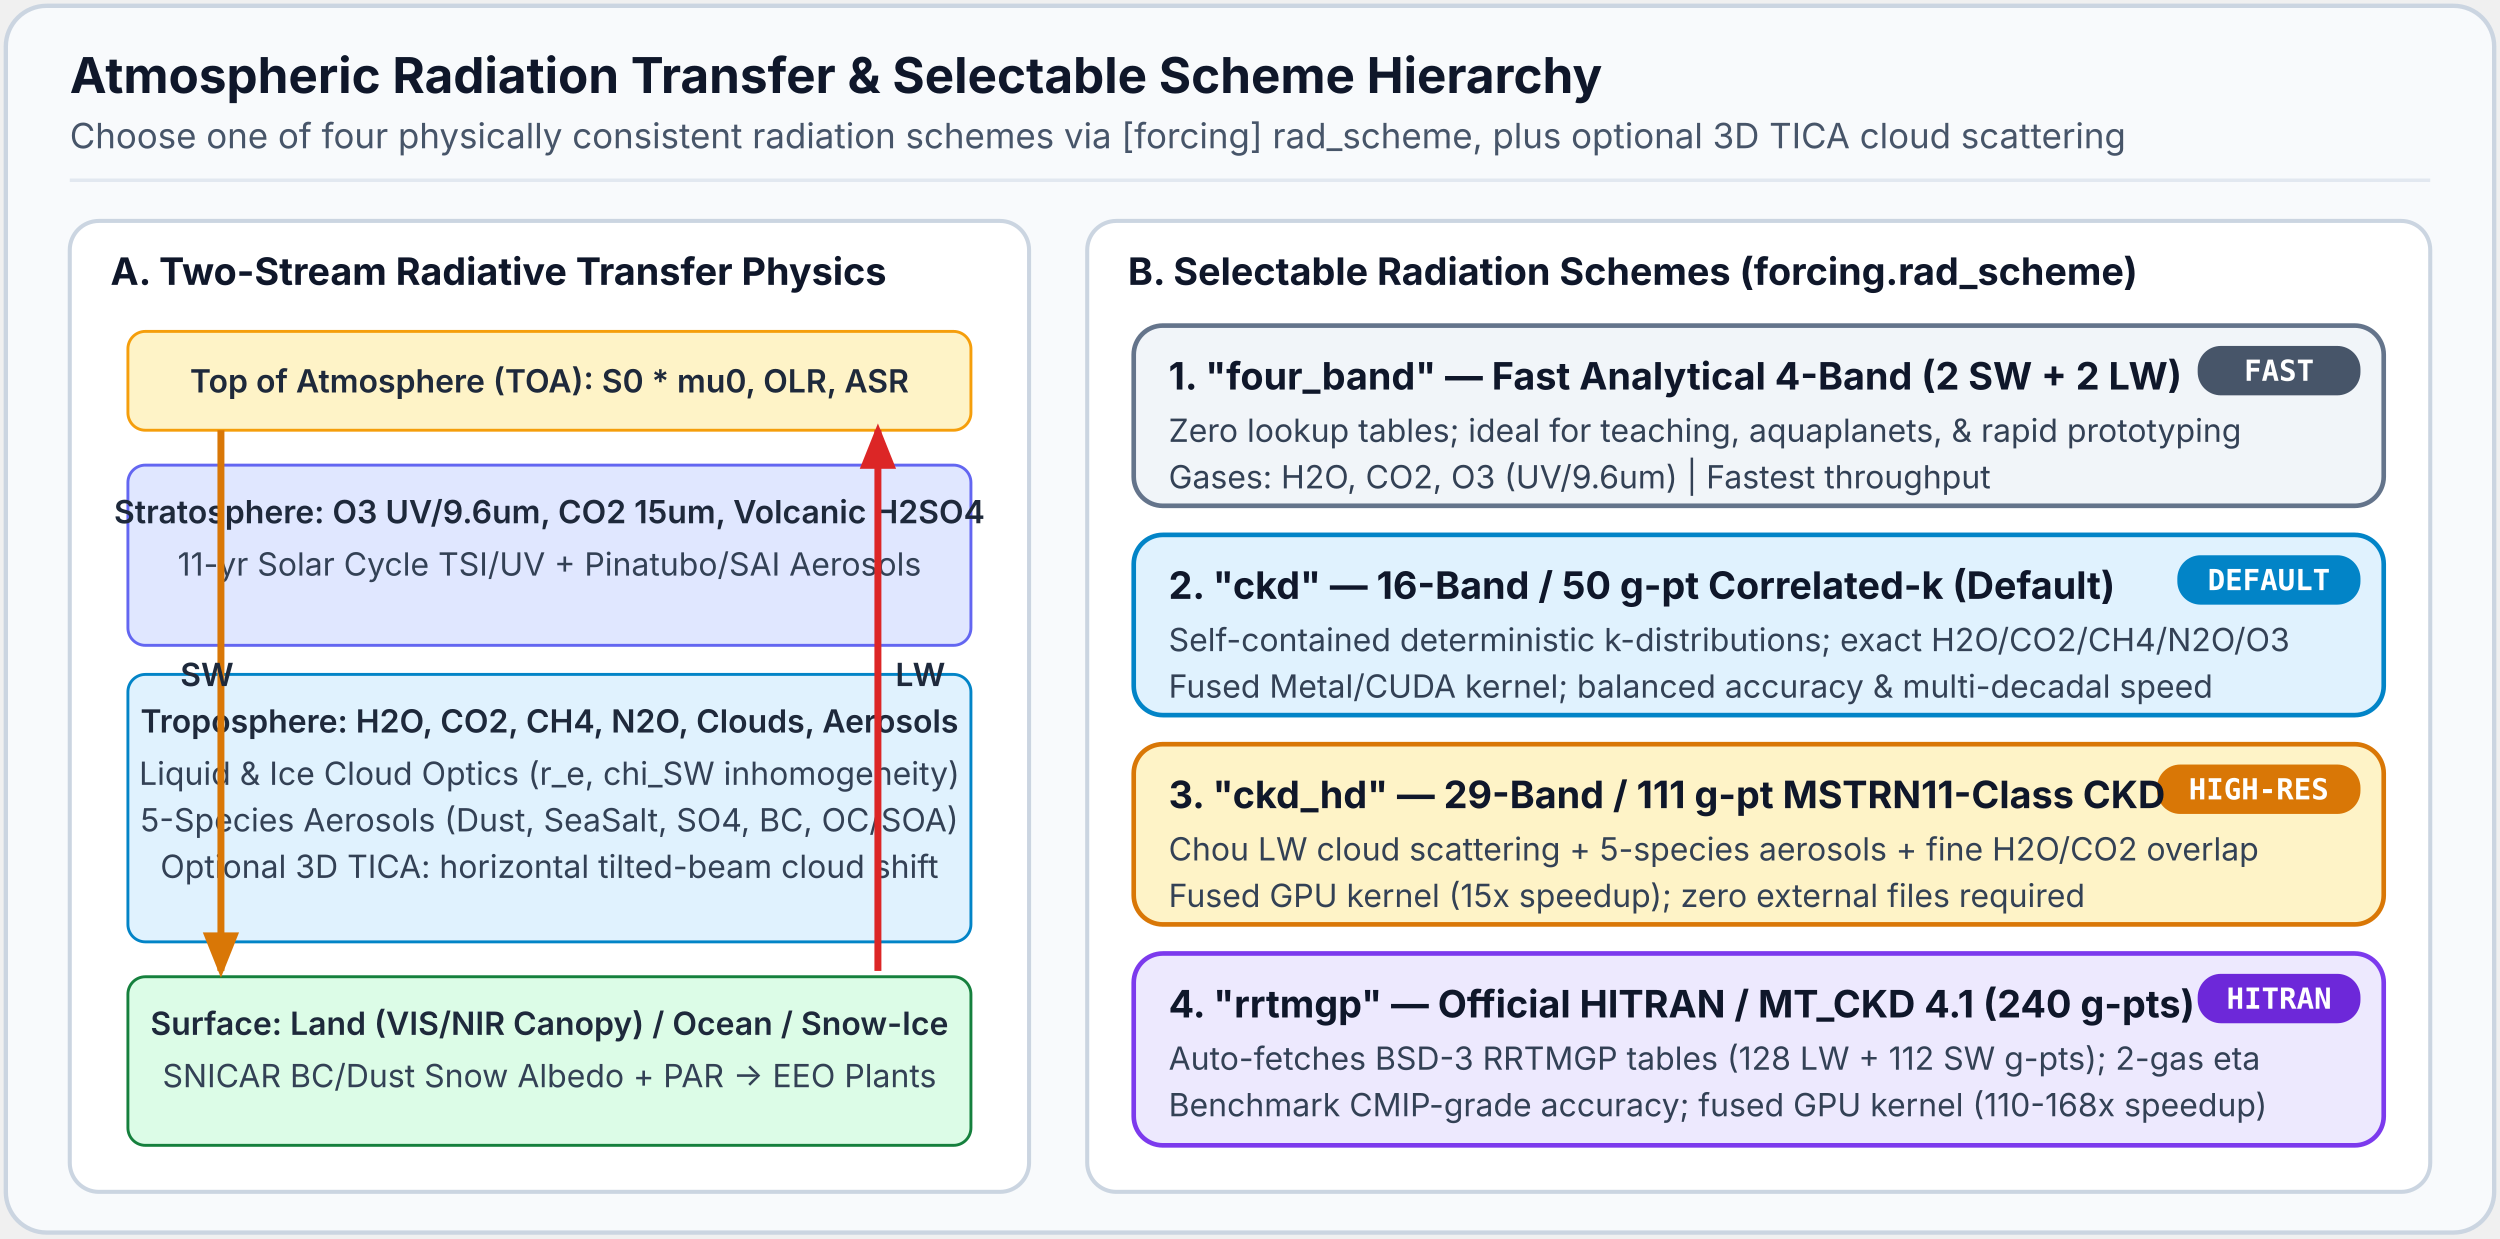
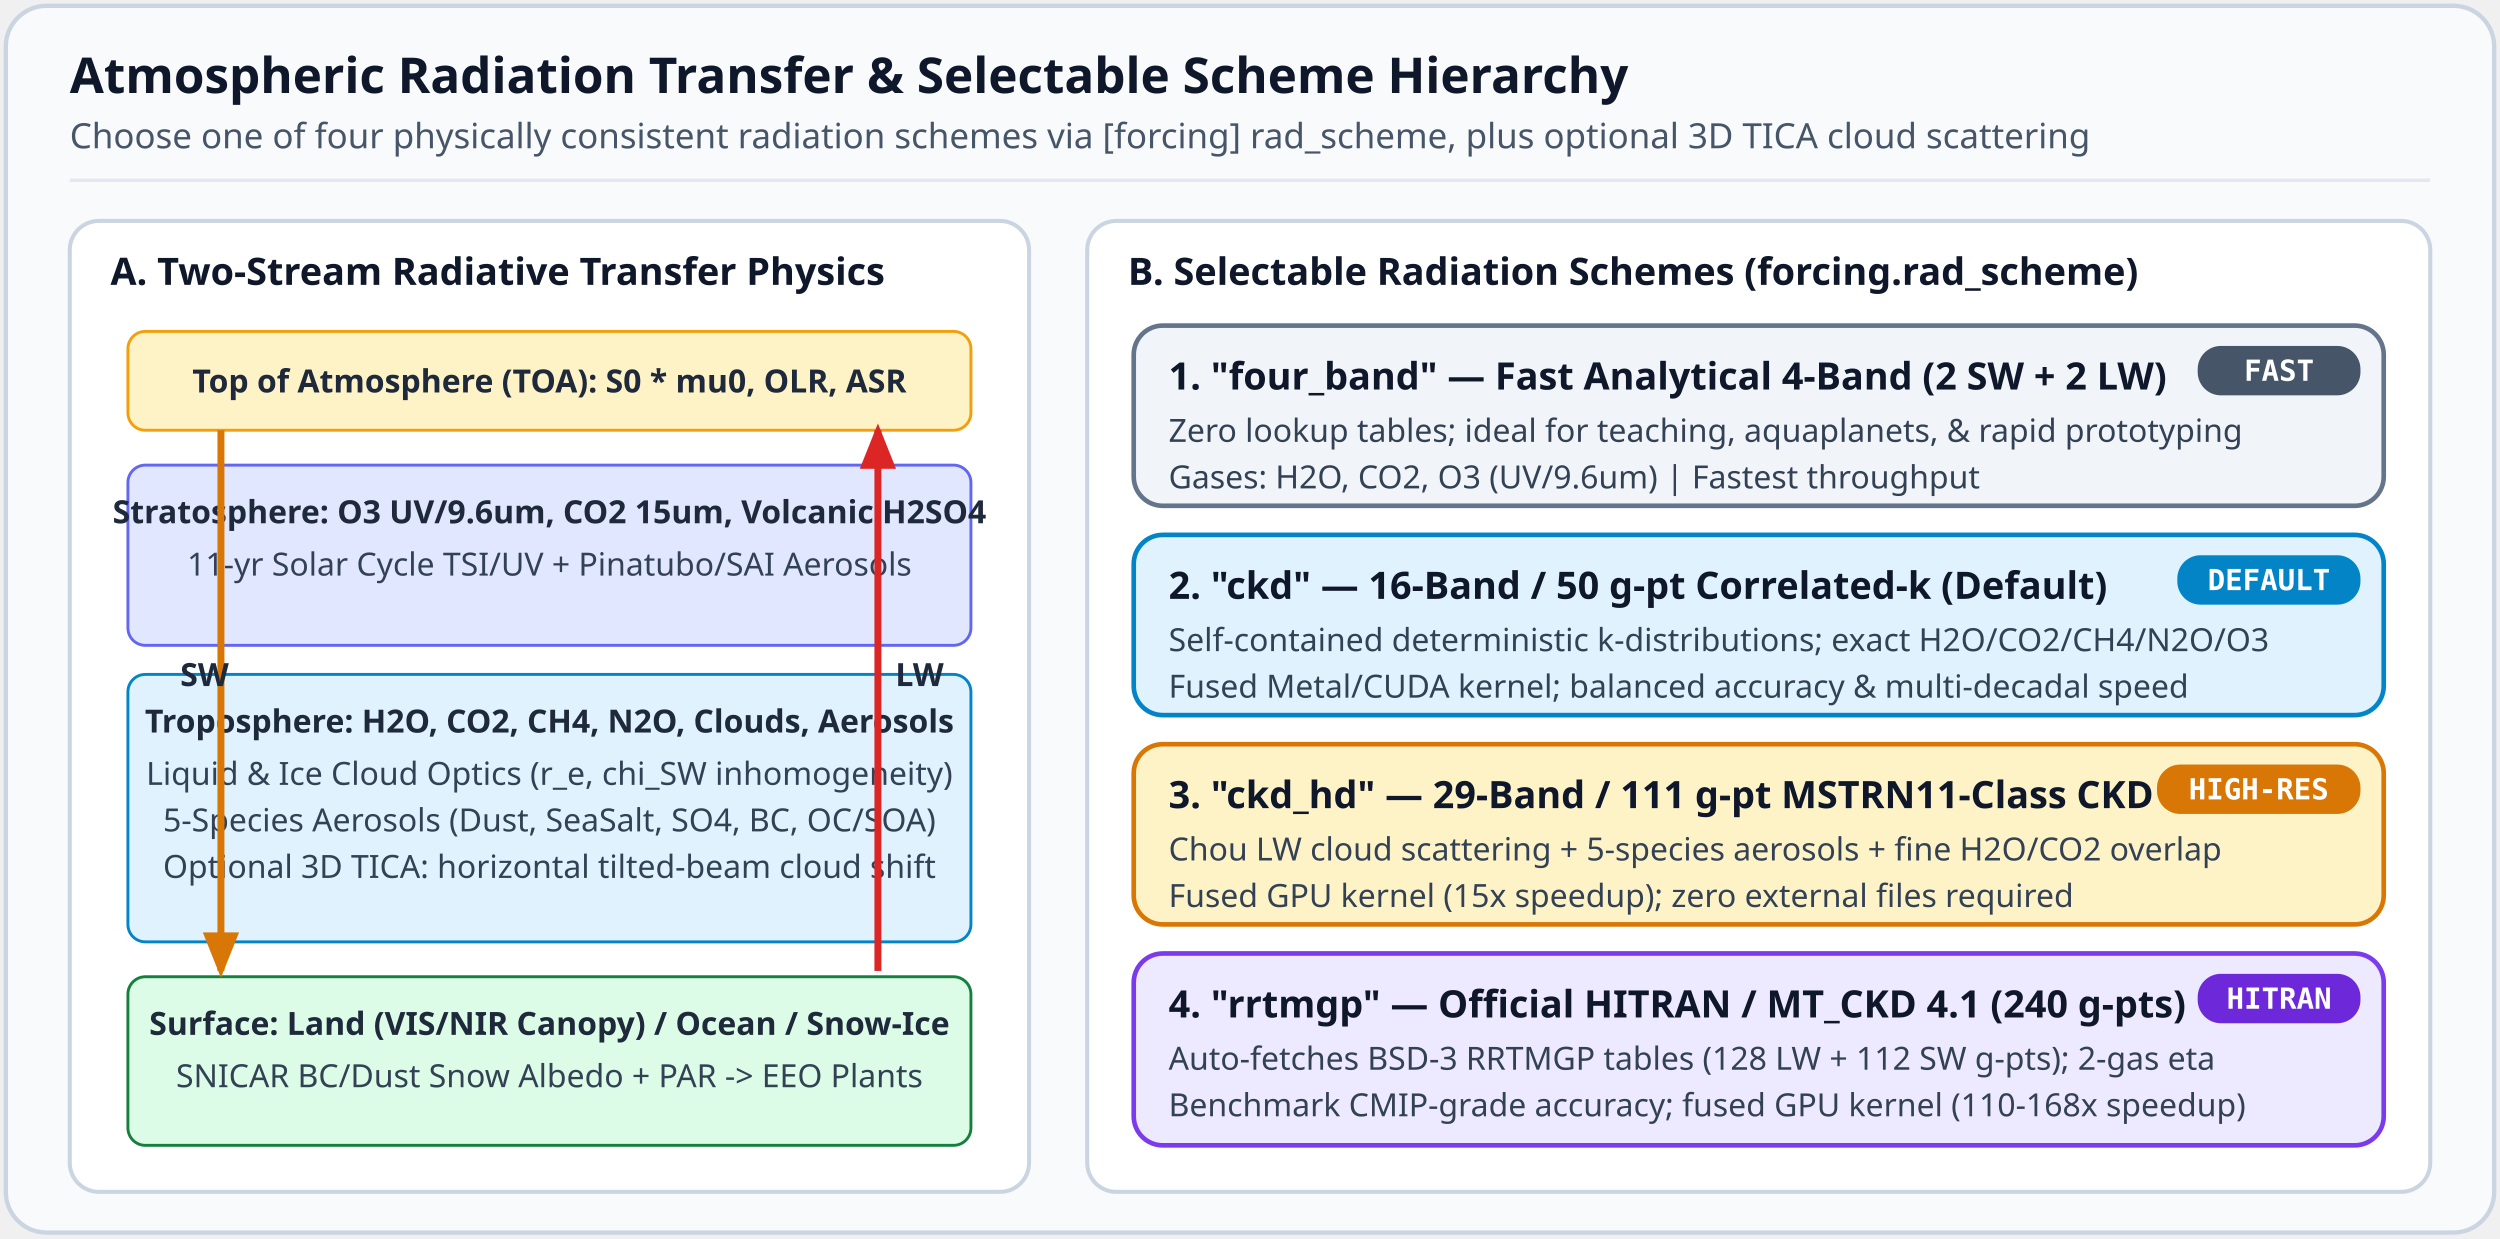
<svg xmlns="http://www.w3.org/2000/svg" viewBox="0 0 860 426" width="860" height="426" role="img" aria-label="Atmospheric Radiation Transfer &amp; Selectable Scheme Hierarchy">
  <defs>
    <style>
      .bg { fill: #f8fafc; stroke: #cbd5e1; stroke-width: 1.5; rx: 14; }
-       .title { font: 700 17px -apple-system, BlinkMacSystemFont, "Segoe UI", "Hiragino Sans", sans-serif; fill: #0f172a; }
-       .sub { font: 400 12px -apple-system, BlinkMacSystemFont, "Segoe UI", "Hiragino Sans", sans-serif; fill: #475569; }
-       .box-t { font: 700 13px -apple-system, BlinkMacSystemFont, "Segoe UI", "Hiragino Sans", sans-serif; fill: #0f172a; }
-       .box-s { font: 400 11px -apple-system, BlinkMacSystemFont, "Segoe UI", "Hiragino Sans", sans-serif; fill: #334155; }
-       .mono { font: 600 11px ui-monospace, SFMono-Regular, Menlo, monospace; fill: #0f172a; }
-       .lbl { font: 600 11px -apple-system, BlinkMacSystemFont, "Segoe UI", "Hiragino Sans", sans-serif; fill: #1e293b; }
-       .badge { font: 700 10px ui-monospace, SFMono-Regular, Menlo, monospace; fill: #ffffff; }
+       .title { font: 700 17px "Noto Sans", "Noto Sans JP", "Hiragino Sans", sans-serif; fill: #0f172a; }
+       .sub { font: 400 12px "Noto Sans", "Noto Sans JP", "Hiragino Sans", sans-serif; fill: #475569; }
+       .box-t { font: 700 13px "Noto Sans", "Noto Sans JP", "Hiragino Sans", sans-serif; fill: #0f172a; }
+       .box-s { font: 400 11px "Noto Sans", "Noto Sans JP", "Hiragino Sans", sans-serif; fill: #334155; }
+       .mono { font: 600 11px "Source Code Pro", ui-monospace, SFMono-Regular, Menlo, monospace; fill: #0f172a; }
+       .lbl { font: 600 11px "Noto Sans", "Noto Sans JP", "Hiragino Sans", sans-serif; fill: #1e293b; }
+       .badge { font: 700 10px "Source Code Pro", ui-monospace, SFMono-Regular, Menlo, monospace; fill: #ffffff; }
    </style>
    <marker id="arr" viewBox="0 0 10 10" refX="8.5" refY="5" markerWidth="6.5" markerHeight="6.5" orient="auto-start-reverse">
      <path d="M 0 1 L 10 5 L 0 9 z" fill="#334155" />
    </marker>
    <marker id="arr-blue" viewBox="0 0 10 10" refX="8.5" refY="5" markerWidth="6.5" markerHeight="6.5" orient="auto-start-reverse">
      <path d="M 0 1 L 10 5 L 0 9 z" fill="#0284c7" />
    </marker>
    <marker id="arr-red" viewBox="0 0 10 10" refX="8.5" refY="5" markerWidth="6.5" markerHeight="6.5" orient="auto-start-reverse">
      <path d="M 0 1 L 10 5 L 0 9 z" fill="#dc2626" />
    </marker>
    <marker id="arr-green" viewBox="0 0 10 10" refX="8.5" refY="5" markerWidth="6.5" markerHeight="6.5" orient="auto-start-reverse">
      <path d="M 0 1 L 10 5 L 0 9 z" fill="#15803d" />
    </marker>
    <marker id="arr-amber" viewBox="0 0 10 10" refX="8.5" refY="5" markerWidth="6.5" markerHeight="6.5" orient="auto-start-reverse">
      <path d="M 0 1 L 10 5 L 0 9 z" fill="#d97706" />
    </marker>
  </defs>
  <rect class="bg" x="2" y="2" width="856" height="422" rx="14" />
  <text class="title" x="24" y="32">Atmospheric Radiation Transfer &amp; Selectable Scheme Hierarchy</text>
  <text class="sub" x="24" y="51">Choose one of four physically consistent radiation schemes via [forcing] rad_scheme, plus optional 3D TICA cloud scattering</text>
  <line x1="24" y1="62" x2="836" y2="62" stroke="#e2e8f0" stroke-width="1.2" />
  <rect x="24" y="76" width="330" height="334" rx="10" fill="#ffffff" stroke="#cbd5e1" stroke-width="1.4" />
  <text class="box-t" x="38" y="98">A. Two-Stream Radiative Transfer Physics</text>
  <rect x="44" y="114" width="290" height="34" rx="6" fill="#fef3c7" stroke="#f59e0b" />
  <text class="lbl" x="189" y="135" text-anchor="middle">Top of Atmosphere (TOA): S0 * mu0, OLR, ASR</text>
  <rect x="44" y="160" width="290" height="62" rx="6" fill="#e0e7ff" stroke="#6366f1" />
  <text class="lbl" x="189" y="180" text-anchor="middle">Stratosphere: O3 UV/9.6um, CO2 15um, Volcanic H2SO4</text>
  <text class="box-s" x="189" y="198" text-anchor="middle">11-yr Solar Cycle TSI/UV + Pinatubo/SAI Aerosols</text>
  <rect x="44" y="232" width="290" height="92" rx="6" fill="#e0f2fe" stroke="#0284c7" />
  <text class="lbl" x="189" y="252" text-anchor="middle">Troposphere: H2O, CO2, CH4, N2O, Clouds, Aerosols</text>
  <text class="box-s" x="189" y="270" text-anchor="middle">Liquid &amp; Ice Cloud Optics (r_e, chi_SW inhomogeneity)</text>
  <text class="box-s" x="189" y="286" text-anchor="middle">5-Species Aerosols (Dust, SeaSalt, SO4, BC, OC/SOA)</text>
  <text class="box-s" x="189" y="302" text-anchor="middle">Optional 3D TICA: horizontal tilted-beam cloud shift</text>
  <rect x="44" y="336" width="290" height="58" rx="6" fill="#dcfce7" stroke="#15803d" />
  <text class="lbl" x="189" y="356" text-anchor="middle">Surface: Land (VIS/NIR Canopy) / Ocean / Snow-Ice</text>
  <text class="box-s" x="189" y="374" text-anchor="middle">SNICAR BC/Dust Snow Albedo + PAR -&gt; EEO Plants</text>
  <line x1="76" y1="148" x2="76" y2="334" stroke="#d97706" stroke-width="2.4" marker-end="url(#arr-amber)" />
  <text class="lbl" x="62" y="236" fill="#b45309">SW</text>
  <line x1="302" y1="334" x2="302" y2="148" stroke="#dc2626" stroke-width="2.4" marker-end="url(#arr-red)" />
  <text class="lbl" x="308" y="236" fill="#b91c1c">LW</text>
  <rect x="374" y="76" width="462" height="334" rx="10" fill="#ffffff" stroke="#cbd5e1" stroke-width="1.4" />
  <text class="box-t" x="388" y="98">B. Selectable Radiation Schemes (forcing.rad_scheme)</text>
  <rect x="390" y="112" width="430" height="62" rx="10" fill="#f1f5f9" stroke="#64748b" stroke-width="1.6" />
  <rect x="756" y="119" width="56" height="17" rx="8" fill="#475569" />
  <text class="badge" x="784.0" y="131" text-anchor="middle">FAST</text>
  <text class="box-t" x="402" y="134">1. "four_band" — Fast Analytical 4-Band (2 SW + 2 LW)</text>
  <text class="box-s" x="402" y="152">Zero lookup tables; ideal for teaching, aquaplanets, &amp; rapid prototyping</text>
  <text class="box-s" x="402" y="168">Gases: H2O, CO2, O3 (UV/9.6um)  |  Fastest throughput</text>
  <rect x="390" y="184" width="430" height="62" rx="10" fill="#e0f2fe" stroke="#0284c7" stroke-width="1.6" />
  <rect x="749" y="191" width="63" height="17" rx="8" fill="#0284c7" />
  <text class="badge" x="780.5" y="203" text-anchor="middle">DEFAULT</text>
  <text class="box-t" x="402" y="206">2. "ckd" — 16-Band / 50 g-pt Correlated-k (Default)</text>
  <text class="box-s" x="402" y="224">Self-contained deterministic k-distributions; exact H2O/CO2/CH4/N2O/O3</text>
  <text class="box-s" x="402" y="240">Fused Metal/CUDA kernel; balanced accuracy &amp; multi-decadal speed</text>
  <rect x="390" y="256" width="430" height="62" rx="10" fill="#fef3c7" stroke="#d97706" stroke-width="1.6" />
  <rect x="742" y="263" width="70" height="17" rx="8" fill="#d97706" />
  <text class="badge" x="777.0" y="275" text-anchor="middle">HIGH-RES</text>
  <text class="box-t" x="402" y="278">3. "ckd_hd" — 29-Band / 111 g-pt MSTRN11-Class CKD</text>
  <text class="box-s" x="402" y="296">Chou LW cloud scattering + 5-species aerosols + fine H2O/CO2 overlap</text>
  <text class="box-s" x="402" y="312">Fused GPU kernel (15x speedup); zero external files required</text>
  <rect x="390" y="328" width="430" height="66" rx="10" fill="#ede9fe" stroke="#7c3aed" stroke-width="1.6" />
  <rect x="756" y="335" width="56" height="17" rx="8" fill="#6d28d9" />
  <text class="badge" x="784.0" y="347" text-anchor="middle">HITRAN</text>
  <text class="box-t" x="402" y="350">4. "rrtmgp" — Official HITRAN / MT_CKD 4.1 (240 g-pts)</text>
  <text class="box-s" x="402" y="368">Auto-fetches BSD-3 RRTMGP tables (128 LW + 112 SW g-pts); 2-gas eta</text>
  <text class="box-s" x="402" y="384">Benchmark CMIP-grade accuracy; fused GPU kernel (110-168x speedup)</text>
</svg>
